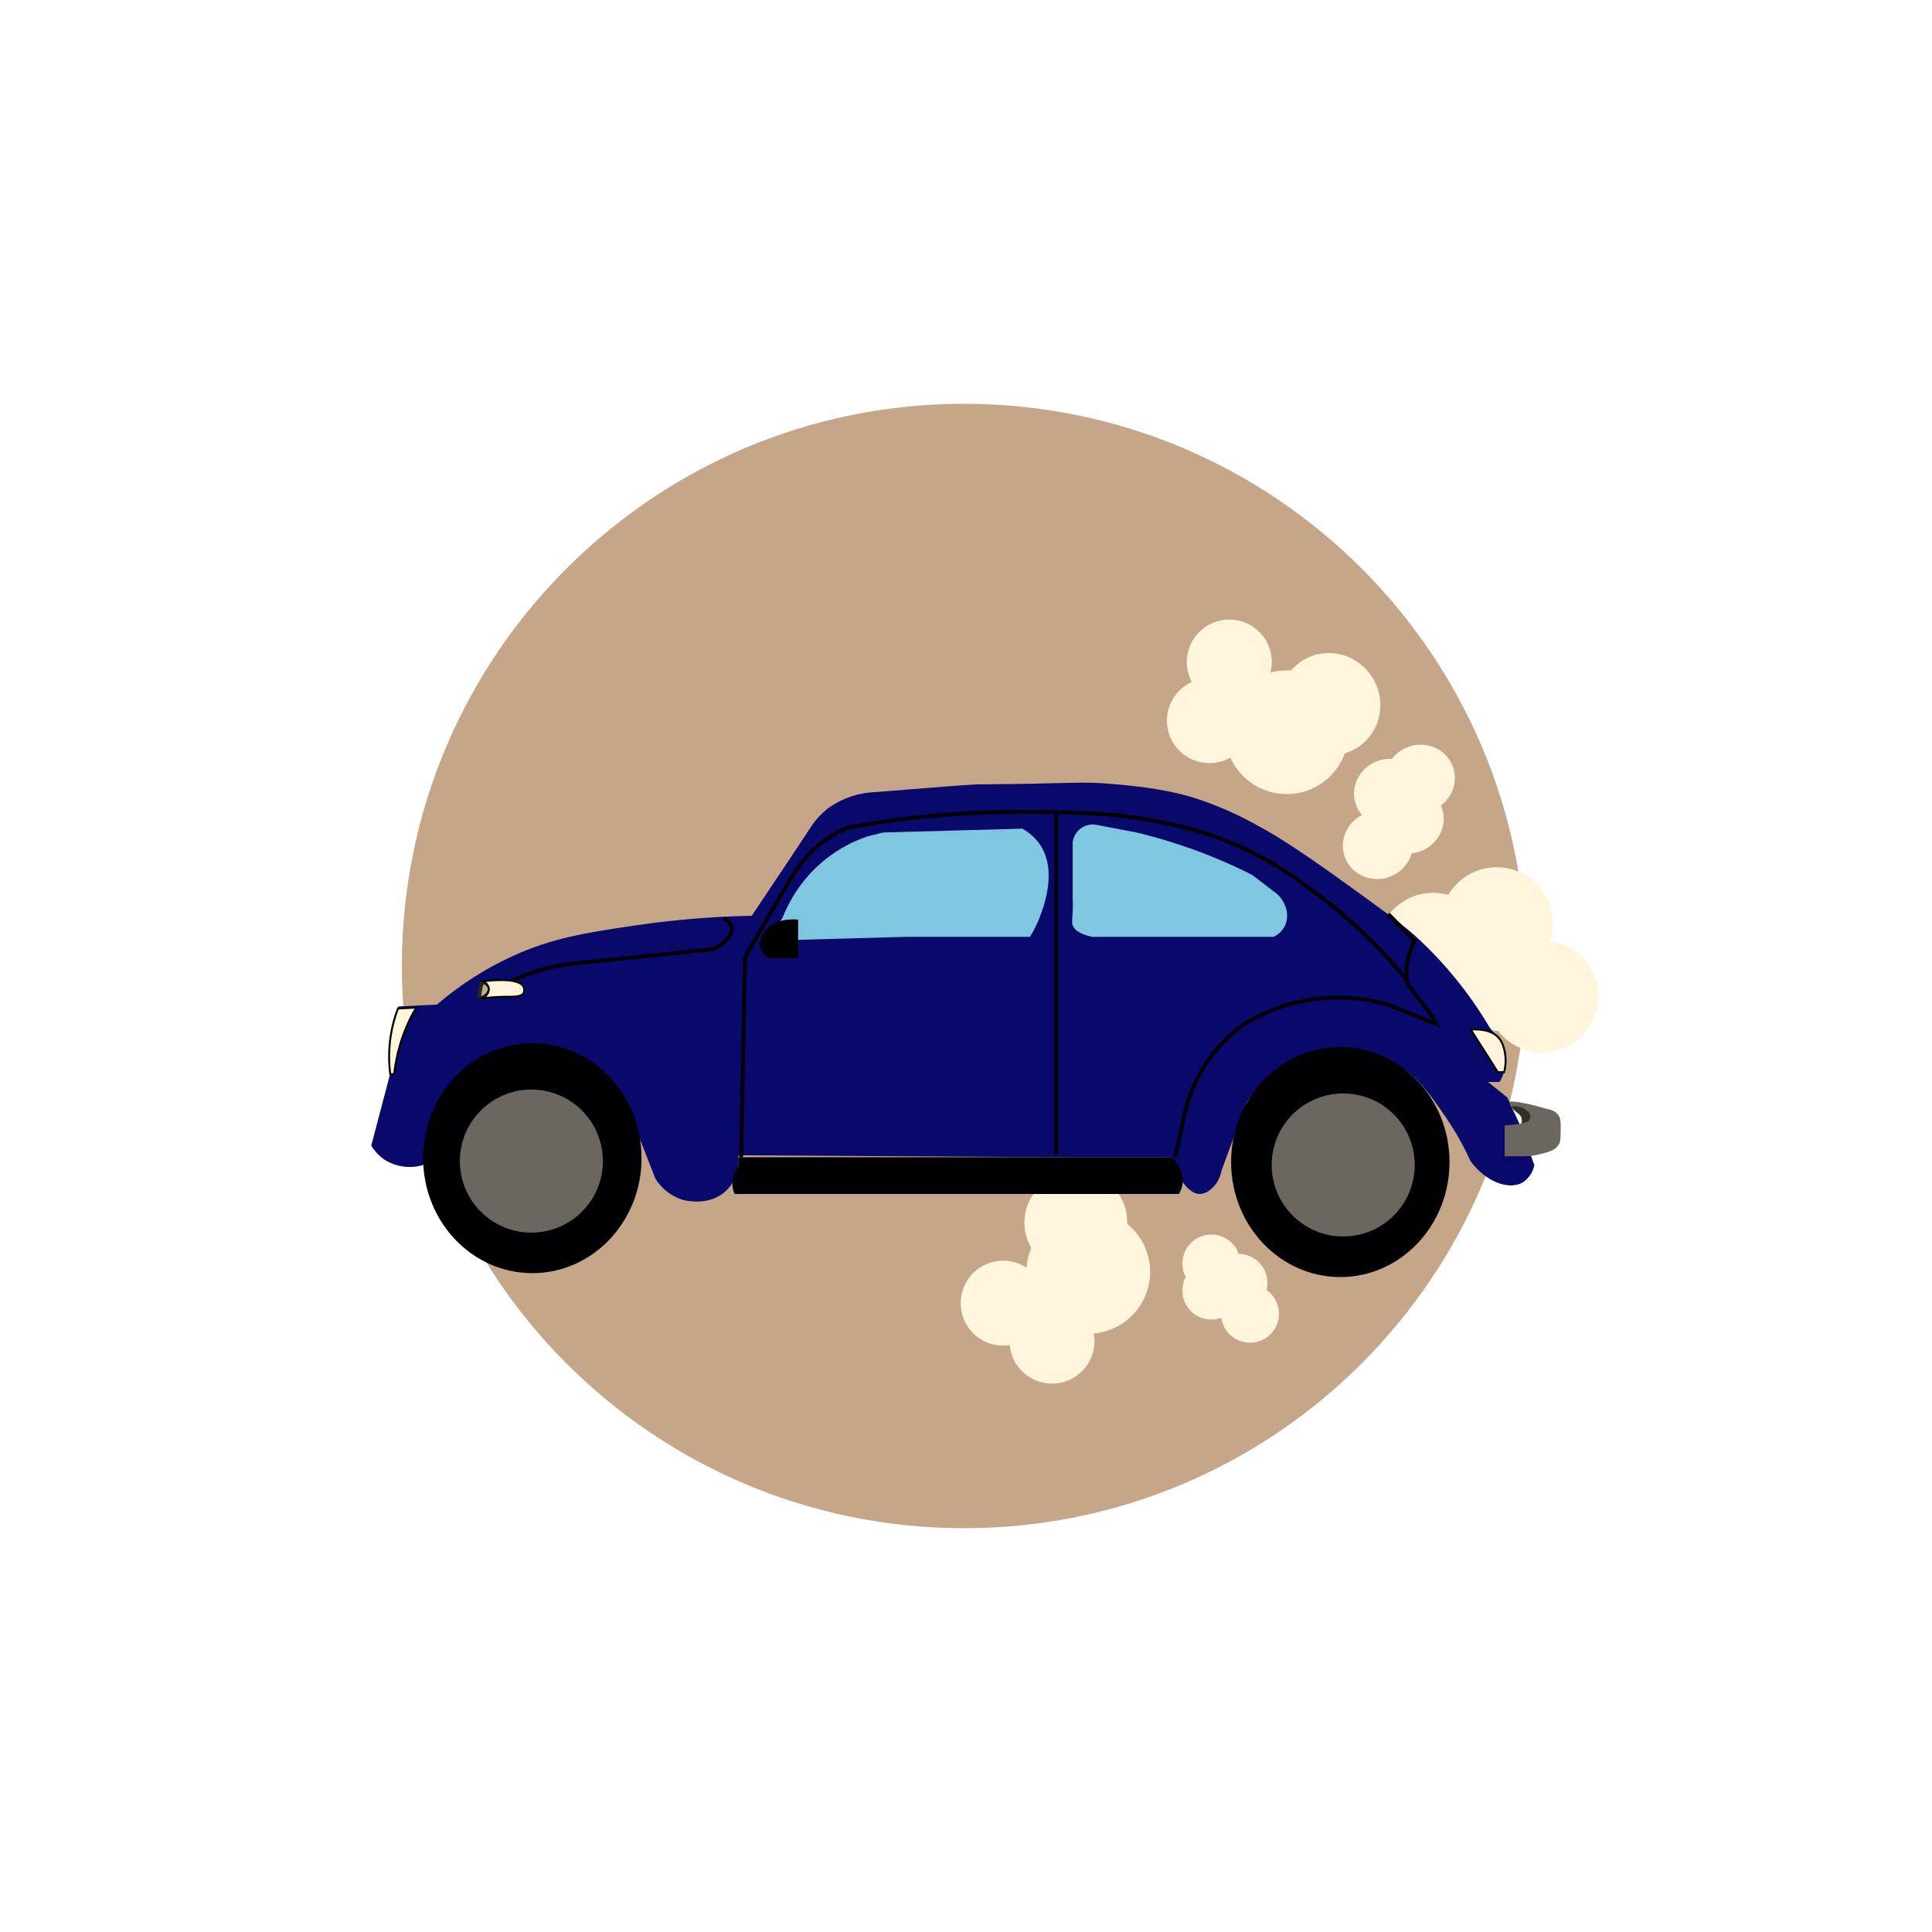
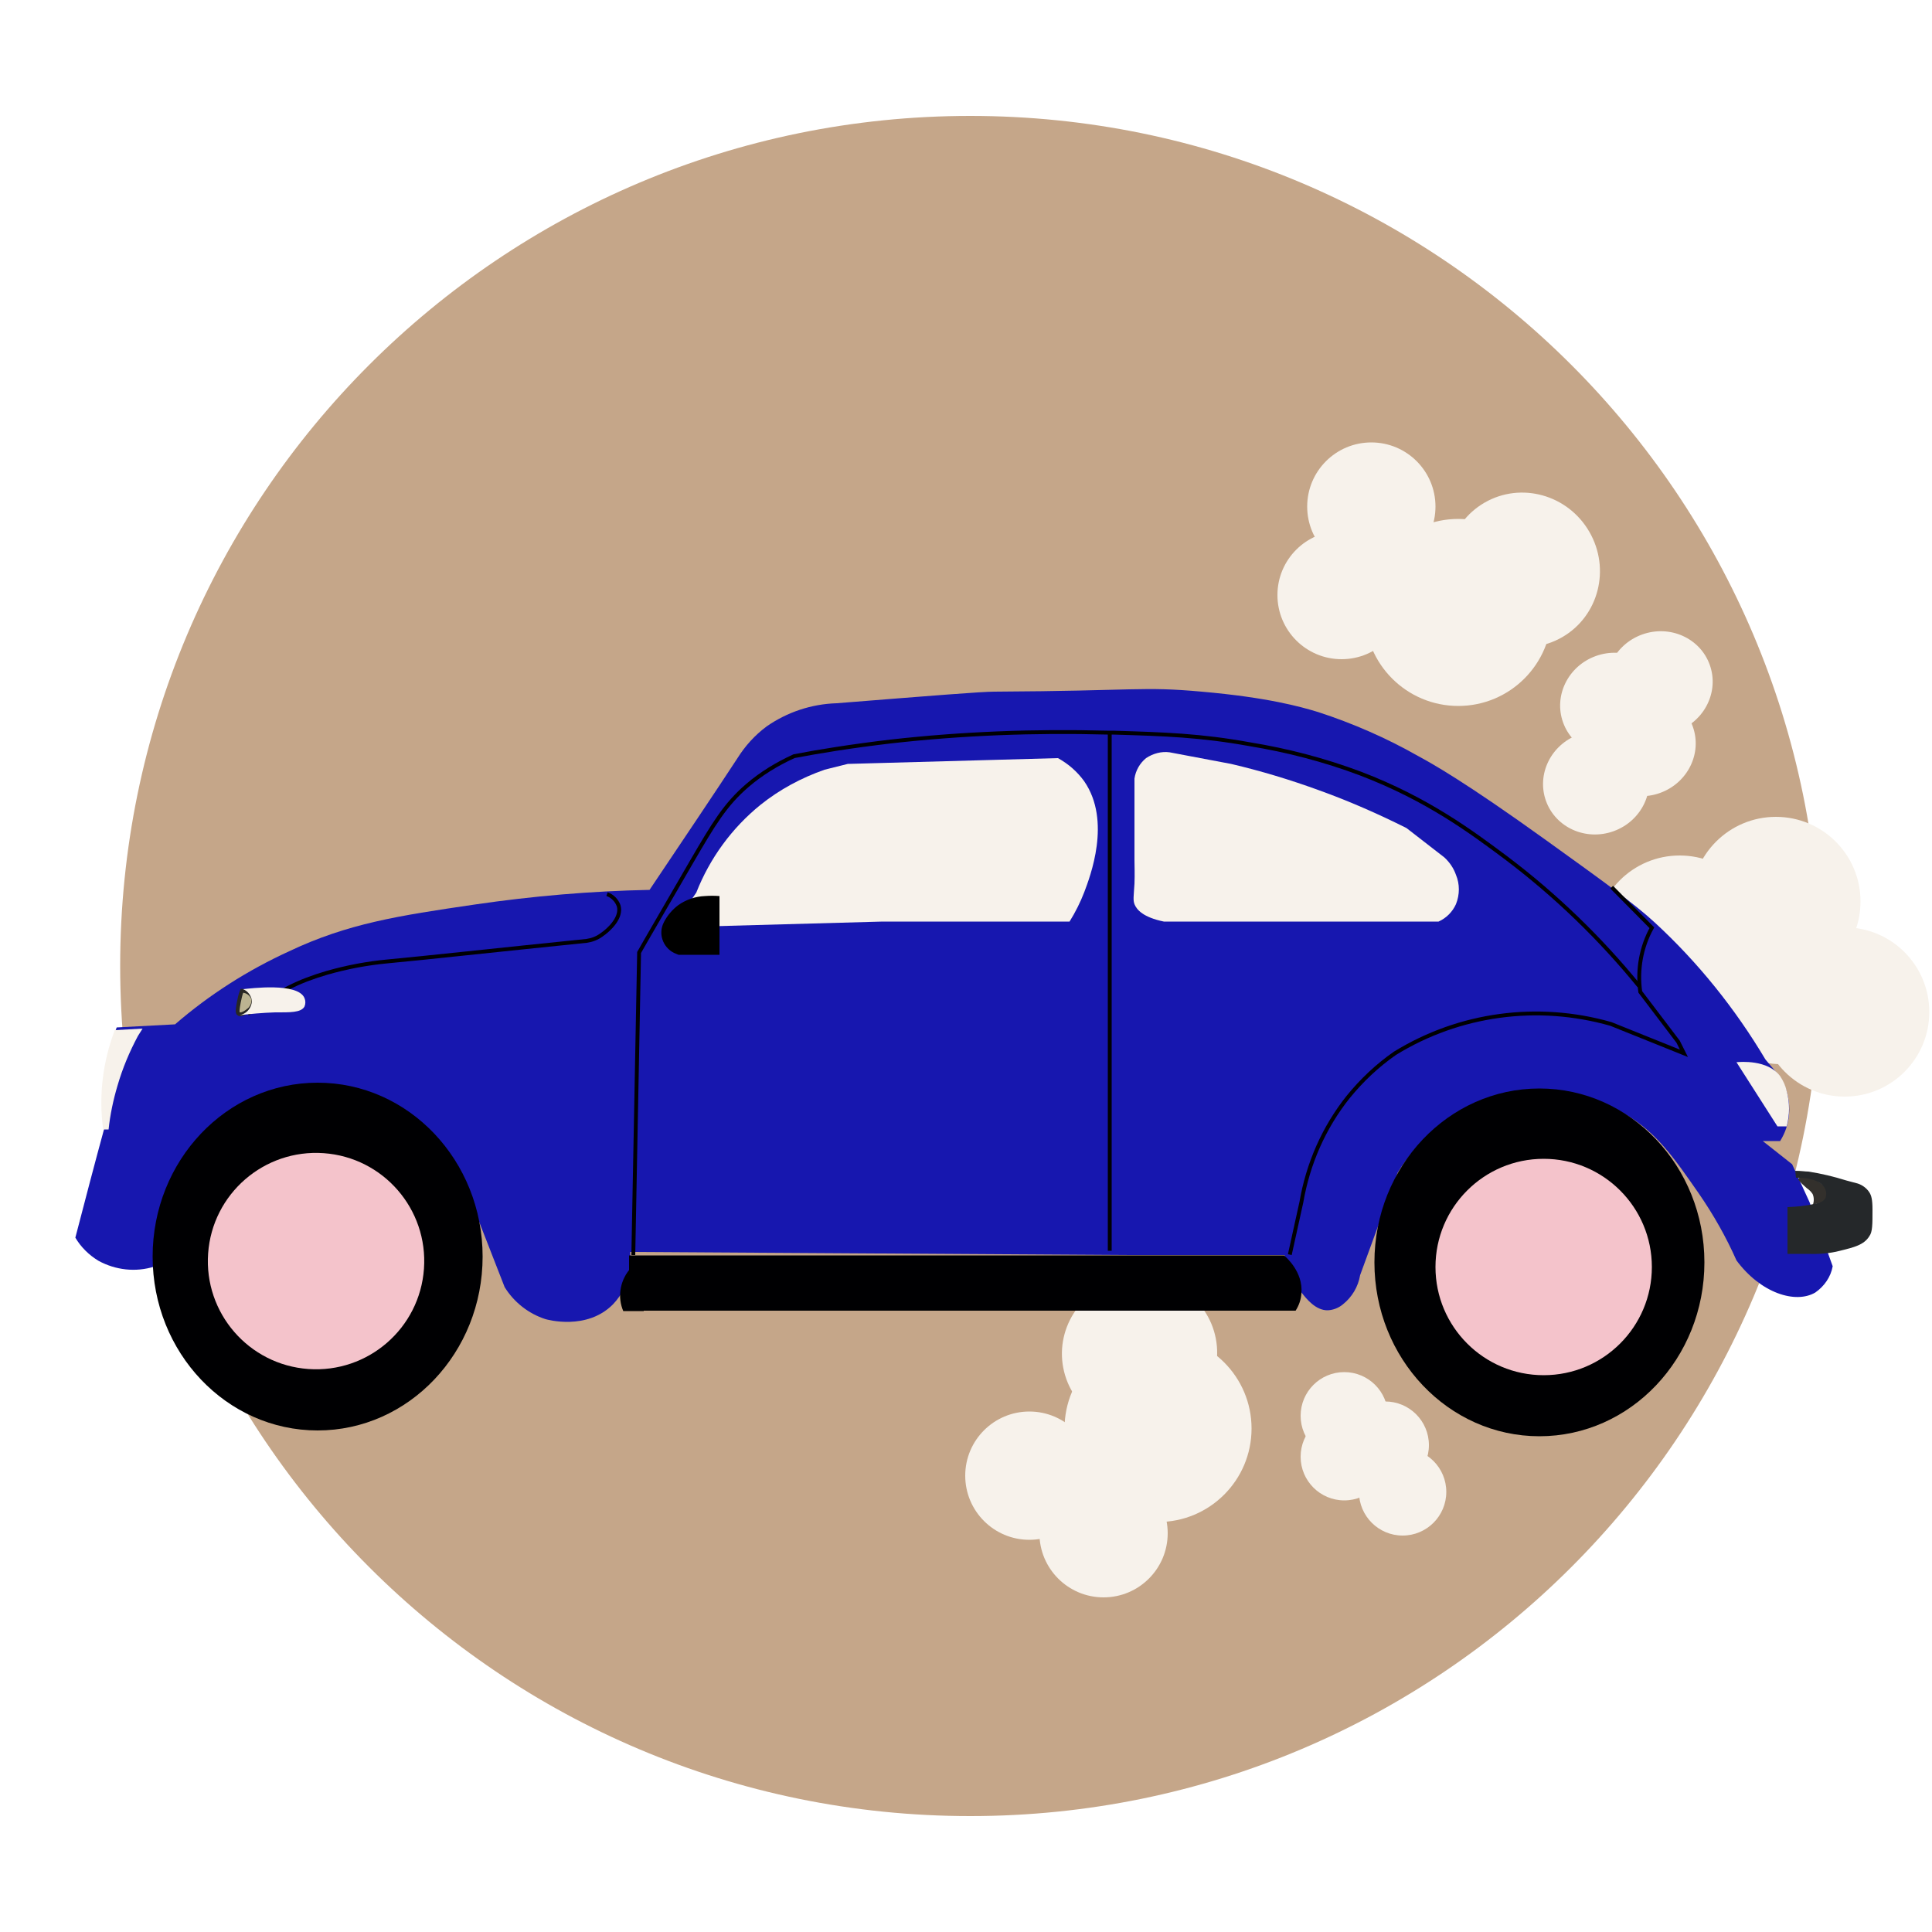
- <svg xmlns="http://www.w3.org/2000/svg" id="Layer_1" data-name="Layer 1" viewBox="0 0 500 500">
-   <defs>
-     <style>.cls-1{fill:#c5a689;}.cls-2,.cls-8{fill:#fff5dc;}.cls-3{fill:#09096c;}.cls-4{fill:#7fc7e1;}.cls-5{fill:#000002;}.cls-6{fill:none;stroke:#000002;}.cls-6,.cls-7,.cls-8{stroke-miterlimit:10;}.cls-7{fill:#bcb491;stroke:#282724;}.cls-8{stroke:#000503;stroke-width:0.5px;}.cls-9{fill:#33302c;}.cls-10{fill:#6b665f;}</style>
-   </defs>
-   <circle class="cls-1" cx="249.5" cy="250" r="145.5" />
-   <circle class="cls-2" cx="281.64" cy="329.16" r="16" />
-   <circle class="cls-2" cx="259.62" cy="337.26" r="11" />
-   <circle class="cls-2" cx="272.26" cy="347.08" r="11" />
-   <ellipse class="cls-2" cx="278.43" cy="316.25" rx="13.31" ry="13" transform="translate(-54.8 58.38) rotate(-10.9)" />
-   <circle class="cls-2" cx="388.3" cy="252.32" r="14.5" />
-   <circle class="cls-2" cx="387.34" cy="238.94" r="14.5" />
-   <circle class="cls-2" cx="370.9" cy="245.56" r="14.5" />
-   <circle class="cls-2" cx="399.14" cy="257.88" r="14.5" />
-   <path class="cls-3" d="M194.55,237c6.08-9.09,11.11-16.56,15-22.51a20.15,20.15,0,0,1,5-5.5,22.38,22.38,0,0,1,12-4c16.58-1.33,24.87-2,27-2,24.49-.13,25.24-.92,35.52,0,11.32,1,16.95,2.55,20,3.5a89.81,89.81,0,0,1,17,7.5c2.32,1.25,7.89,4.32,22,14.51,10.09,7.28,15.14,10.91,18.51,14a103.23,103.23,0,0,1,19,23.51l2.5,3a10.76,10.76,0,0,1,1.51,6.5,10.59,10.59,0,0,1-1.51,4.5h-3l5,4,3,6.5,4,11a6.94,6.94,0,0,1-3,4.5c-3.37,2-9.3.14-13.51-5.5a73.6,73.6,0,0,0-6.5-11.51c-4.21-6.09-7.18-10.38-12.51-13.51a29,29,0,0,0-23.51-2.5,29.38,29.38,0,0,0-15.51,12.51L316.11,303a8,8,0,0,1-3,5,4.51,4.51,0,0,1-2.5,1c-2.14.05-3.7-2-4.51-3,0,0-1-1.29-3-6.51h-27l-85-.5v3a11,11,0,0,1-3,6c-4.52,4.49-11.23,2.58-11.51,2.5a12.76,12.76,0,0,1-7-5.5l-8-20.51a32,32,0,0,0-20-10.51,28.57,28.57,0,0,0-30,18q-1,4.75-2,9.51a12.32,12.32,0,0,1-9.51-1,11.47,11.47,0,0,1-4-4q2.5-9.5,5-19a35.24,35.24,0,0,1,.5-12,34.7,34.7,0,0,1,1.5-5l10-.5a83.23,83.23,0,0,1,19.51-12.51c10.31-4.72,18.94-6.07,32-8A238.38,238.38,0,0,1,194.55,237Z" />
-   <path class="cls-4" d="M202.55,237.45a36.55,36.55,0,0,1,11-15,35.86,35.86,0,0,1,11-6l4-1,36-1a13.33,13.33,0,0,1,4.51,4c4.71,6.81,1,16.33,0,19a29.48,29.48,0,0,1-2.51,5h-32l-36,1Z" />
-   <path class="cls-4" d="M283.59,213.44l10.51,2a136.87,136.87,0,0,1,15,4.51,134.8,134.8,0,0,1,15,6.5l6.51,5a7.75,7.75,0,0,1,2,3,6.58,6.58,0,0,1,0,5,6.33,6.33,0,0,1-3,3h-47c-3.51-.76-4.64-2-5-3-.28-.76-.1-1.35,0-3.5.08-1.7,0-3.09,0-4v-14a5.32,5.32,0,0,1,2-3.5A5.38,5.38,0,0,1,283.59,213.44Z" />
-   <path d="M206.55,248V238a12.1,12.1,0,0,0-2.5,0,9.06,9.06,0,0,0-4.5,1.5,8,8,0,0,0-2.5,3,3.87,3.87,0,0,0,2.5,5.5Z" />
-   <path class="cls-5" d="M193.55,309H305.1a6.71,6.71,0,0,0,1-3c.31-3.66-2.62-6.19-3-6.51h-112V302a6.8,6.8,0,0,0-1,7Z" />
-   <ellipse class="cls-5" cx="346.87" cy="300.74" rx="28.26" ry="29.76" />
-   <ellipse class="cls-5" cx="137.77" cy="299.73" rx="28.26" ry="29.76" />
-   <path class="cls-6" d="M359.26,236.54l6.87,6.92a17.68,17.68,0,0,0-2,11l6.51,8.51,1,2-12.51-5a46.48,46.48,0,0,0-37,5,38.48,38.48,0,0,0-8,7.5,39.76,39.76,0,0,0-8,18q-1,4.5-2,9" />
-   <path class="cls-6" d="M187.3,237.7a3.4,3.4,0,0,1,2,2c.59,2-1.57,4.09-3,5a6.69,6.69,0,0,1-2.5,1c-15.64,1.6-27.57,2.9-34,3.5a53,53,0,0,0-10.51,2,40.93,40.93,0,0,0-6.5,2.5,37.69,37.69,0,0,0-7,4.5" />
-   <path class="cls-6" d="M191.8,299.48l1-51.77c1.48-2.57,4.61-8,9-15.51,3.78-6.48,5.75-9.79,9.51-13a32.34,32.34,0,0,1,8-5c4.11-.77,9.76-1.71,16.51-2.5a261.78,261.78,0,0,1,37-1.5l1.09,0c8.89.25,15,.47,23.42,2a99.71,99.71,0,0,1,19,5c11.41,4.36,19,10,25,14.51A130.38,130.38,0,0,1,364,253.57" />
-   <line class="cls-6" x1="273.34" y1="298.73" x2="273.34" y2="210.19" />
-   <path class="cls-7" d="M124.26,258.21c-.3-.21-.2-.84,0-2a14.71,14.71,0,0,1,.5-2,2.1,2.1,0,0,1,2,1.5,2.14,2.14,0,0,1-.76,1.72C125.54,257.92,124.66,258.49,124.26,258.21Z" />
-   <path class="cls-8" d="M102,278a44.64,44.64,0,0,1,1.5-7.5A43.87,43.87,0,0,1,107,262l.78-1.24L103,261a34.91,34.91,0,0,0-2,17Z" />
-   <path class="cls-8" d="M135.52,255.46c-1.13-2.68-9.31-1.66-10.51-1.5a2.46,2.46,0,0,1,1.51,2,2.59,2.59,0,0,1-2.51,2.5,61.81,61.81,0,0,1,6.51-.5c2.52,0,4.43.07,5-1A1.9,1.9,0,0,0,135.52,255.46Z" />
-   <path class="cls-8" d="M380.64,266.47l7,11h1.62a11.67,11.67,0,0,0,0-6,7.38,7.38,0,0,0-1.12-2.55C386,266,381.3,266.41,380.64,266.47Z" />
-   <path class="cls-9" d="M393.65,291a2.57,2.57,0,0,0,0-2,3.2,3.2,0,0,0-1-1,9.47,9.47,0,0,1-1.5-1.5l.5-.5h2a5.74,5.74,0,0,0,.5.5c.5.45.68.5,1.1.87a2.47,2.47,0,0,1,.9,1.13,2,2,0,0,1,0,1,1.47,1.47,0,0,1-.5,1c-.31.19-.54,0-1.08.1A2.26,2.26,0,0,0,393.65,291Z" />
-   <circle class="cls-10" cx="347.62" cy="301.49" r="18.51" />
-   <circle class="cls-10" cx="137.52" cy="300.49" r="18.51" />
-   <path class="cls-10" d="M390.65,285.07c1,0,1.73.1,2.25.16a49.07,49.07,0,0,1,6.5,1.5l2,.5a3.85,3.85,0,0,1,2,1.5c.36.56.53,1.2.5,3,0,2.51,0,3.76-.5,4.5-.9,1.5-2.62,1.92-5,2.5a18.1,18.1,0,0,1-5.5.5h-3.5v-8a27.78,27.78,0,0,0,4.5-.5c1-.19,1.68-.39,2-1a1.93,1.93,0,0,0,0-1.5c-.51-1.31-2.51-2.05-5-2Z" />
-   <circle class="cls-2" cx="313.5" cy="334" r="7.5" />
-   <circle class="cls-2" cx="313.5" cy="327" r="7.5" />
-   <circle class="cls-2" cx="320.5" cy="332" r="7.5" />
-   <circle class="cls-2" cx="323.5" cy="340" r="7.5" />
-   <ellipse class="cls-2" cx="359.5" cy="205.19" rx="9.11" ry="8.78" transform="translate(-48.23 133.78) rotate(-19.78)" />
-   <ellipse class="cls-2" cx="367.5" cy="202.31" rx="9.11" ry="8.78" transform="matrix(0.94, -0.34, 0.34, 0.94, -46.78, 136.32)" />
-   <ellipse class="cls-2" cx="364.55" cy="212.07" rx="9.11" ry="8.78" transform="translate(-50.26 135.9) rotate(-19.78)" />
-   <ellipse class="cls-2" cx="356.6" cy="218.67" rx="9.11" ry="8.78" transform="translate(-52.96 133.59) rotate(-19.78)" />
-   <circle class="cls-2" cx="333" cy="189.5" r="16" />
-   <circle class="cls-2" cx="318.14" cy="171.34" r="11" />
-   <circle class="cls-2" cx="313" cy="186.5" r="11" />
-   <ellipse class="cls-2" cx="344.15" cy="182.24" rx="13" ry="13.31" transform="translate(-45.01 196.49) rotate(-30)" />
+ <svg xmlns="http://www.w3.org/2000/svg" version="1.1" id="Layer_1" x="0px" y="0px" viewBox="0 0 500 500" style="enable-background:new 0 0 500 500;" xml:space="preserve">
+   <style type="text/css">
+ 	.st0{fill:#C5A689;}
+ 	.st1{fill:#F7F2EB;}
+ 	.st2{fill:#1717AF;}
+ 	.st3{fill:#000002;}
+ 	.st4{fill:none;stroke:#000002;stroke-miterlimit:10;}
+ 	.st5{fill:#BCB491;stroke:#282724;stroke-miterlimit:10;}
+ 	.st6{fill:#33302C;}
+ 	.st7{fill:#F4C3CB;}
+ 	.st8{fill:#25282A;}
+ </style>
+   <g>
+     <circle class="st0" cx="251.1" cy="250" r="220" />
+     <circle class="st1" cx="299.7" cy="369.7" r="24.2" />
+     <circle class="st1" cx="266.4" cy="381.9" r="16.6" />
+     <circle class="st1" cx="285.6" cy="396.8" r="16.6" />
+     <ellipse transform="matrix(0.982 -0.1891 0.1891 0.982 -60.9033 62.0746)" class="st1" cx="294.9" cy="350.2" rx="20.1" ry="19.7" />
+     <circle class="st1" cx="461" cy="253.5" r="21.9" />
+     <circle class="st1" cx="459.6" cy="233.3" r="21.9" />
+     <circle class="st1" cx="434.7" cy="243.3" r="21.9" />
+     <circle class="st1" cx="477.4" cy="261.9" r="21.9" />
+     <path class="st2" d="M168.1,230.3c9.2-13.7,16.8-25,22.7-34c2-3.2,4.5-6,7.6-8.3c5.3-3.7,11.6-5.8,18.1-6c25.1-2,37.6-3,40.8-3   c37-0.2,38.2-1.4,53.7,0c17.1,1.5,25.6,3.9,30.2,5.3c8.9,2.9,17.6,6.7,25.7,11.3c3.5,1.9,11.9,6.5,33.3,21.9   c15.3,11,22.9,16.5,28,21.2c11.3,10.4,20.9,22.4,28.7,35.5l3.8,4.5c1.8,3,2.6,6.4,2.3,9.8c-0.2,2.4-1,4.7-2.3,6.8h-4.5l7.6,6   l4.5,9.8l6,16.6c-0.5,2.8-2.2,5.2-4.5,6.8c-5.1,3-14.1,0.2-20.4-8.3c-2.7-6.1-6-11.9-9.8-17.4c-6.4-9.2-10.9-15.7-18.9-20.4   c-10.8-6.3-23.7-7.6-35.5-3.8c-9.8,3.4-18.1,10.1-23.5,18.9l-9.7,26.5c-0.5,3-2.1,5.7-4.5,7.6c-1.1,0.9-2.4,1.4-3.8,1.5   c-3.2,0.1-5.6-3-6.8-4.5c0,0-1.5-2-4.5-9.8h-40.8l-128.5-0.8v4.5c-0.5,3.4-2.1,6.6-4.5,9.1c-6.8,6.8-17,3.9-17.4,3.8   c-4.4-1.4-8.2-4.4-10.6-8.3l-12.1-31c-7.8-8.8-18.6-14.4-30.2-15.9c-19.6-2.3-38.2,8.9-45.4,27.2c-1,4.8-2,9.6-3,14.4   c-4.8,1.5-10,0.9-14.4-1.5c-2.5-1.5-4.6-3.6-6-6c2.5-9.6,5-19.2,7.6-28.7c-0.8-6-0.5-12.2,0.8-18.1c0.6-2.6,1.3-5.1,2.3-7.6   l15.1-0.8c8.9-7.7,18.8-14,29.5-18.9C90,239,103,237,122.8,234.1C137.8,231.9,152.9,230.6,168.1,230.3z" />
+     <path class="st1" d="M180.2,231c3.5-8.9,9.2-16.7,16.6-22.7c5-4,10.6-7,16.6-9.1l6-1.5l54.4-1.5c2.7,1.5,5,3.5,6.8,6   c7.1,10.3,1.5,24.7,0,28.7c-1,2.6-2.3,5.2-3.8,7.6h-48.4l-54.4,1.5L180.2,231z" />
+     <path class="st1" d="M302.7,194.7l15.9,3c7.7,1.8,15.3,4.1,22.7,6.8c7.8,2.8,15.3,6.1,22.7,9.8l9.8,7.6c1.4,1.3,2.4,2.8,3,4.5   c1,2.4,1,5.1,0,7.6c-0.9,2-2.5,3.6-4.5,4.5h-71.1c-5.3-1.1-7-3-7.6-4.5c-0.4-1.1-0.2-2,0-5.3c0.1-2.6,0-4.7,0-6v-21.2   c0.3-2.1,1.4-4,3-5.3C298.4,195,300.6,194.4,302.7,194.7z" />
+     <path d="M186.2,247v-15.1c-1.3-0.1-2.5-0.1-3.8,0c-2.4,0.1-4.8,0.9-6.8,2.3c-1.6,1.2-2.9,2.7-3.8,4.5c-1.5,2.9-0.3,6.4,2.6,7.9   c0.4,0.2,0.8,0.3,1.2,0.5H186.2z" />
+     <path class="st3" d="M166.6,339.2h168.7c0.9-1.4,1.4-2.9,1.5-4.5c0.5-5.5-4-9.4-4.5-9.8H162.8v3.8c-2.4,3-3,7.1-1.5,10.6H166.6z" />
+     <ellipse class="st3" cx="398.4" cy="326.7" rx="42.7" ry="45" />
+     <ellipse class="st3" cx="82.2" cy="325.2" rx="42.7" ry="45" />
+     <path class="st4" d="M417.1,229.6l10.4,10.5c-2.8,5.1-3.8,10.9-3,16.6l9.8,12.9l1.5,3l-18.9-7.6c-18.9-5.4-39.2-2.7-55.9,7.6   c-4.6,3.2-8.6,7-12.1,11.3c-6.3,7.9-10.4,17.3-12.1,27.2c-1,4.5-2,9.1-3,13.6" />
+     <path class="st4" d="M157.1,231.4c1.4,0.5,2.5,1.6,3,3c0.9,3-2.4,6.2-4.5,7.6c-1.1,0.8-2.4,1.3-3.8,1.5   c-23.6,2.4-41.7,4.4-51.4,5.3c-5.4,0.5-10.7,1.5-15.9,3c-3.4,1-6.7,2.2-9.8,3.8c-3.8,1.9-7.3,4.2-10.6,6.8" />
+     <path class="st4" d="M163.9,324.8l1.5-78.3c2.2-3.9,7-12.1,13.6-23.5c5.7-9.8,8.7-14.8,14.4-19.7c3.6-3.1,7.7-5.6,12.1-7.6   c6.2-1.2,14.8-2.6,25-3.8c18.6-2.1,37.3-2.8,55.9-2.3h1.6c13.4,0.4,22.7,0.7,35.4,3c9.8,1.6,19.4,4.1,28.7,7.6   c17.3,6.6,28.7,15.1,37.8,21.9c12.7,9.6,24.2,20.7,34.3,33.1" />
+     <line class="st4" x1="287.2" y1="323.7" x2="287.2" y2="189.8" />
+     <path class="st5" d="M61.8,262.4c-0.5-0.3-0.3-1.3,0-3c0.2-1,0.4-2,0.8-3c1.4,0,2.6,0.9,3,2.3c0,1-0.4,2-1.1,2.6   C63.7,262,62.4,262.8,61.8,262.4z" />
+     <path class="st1" d="M28.1,292.3c0.4-3.8,1.2-7.6,2.3-11.3c1.3-4.5,3.1-8.8,5.3-12.9l1.2-1.9l-7.2,0.4c-3.1,8.2-4.2,17-3,25.7H28.1   z" />
+     <path class="st1" d="M78.8,258.3c-1.7-4.1-14.1-2.5-15.9-2.3c1.3,0.5,2.1,1.7,2.3,3c-0.1,2.1-1.7,3.7-3.8,3.8   c3.3-0.4,6.6-0.7,9.8-0.8c3.8,0,6.7,0.1,7.6-1.5C79.1,259.8,79.1,259,78.8,258.3z" />
+     <path class="st1" d="M449.4,274.9l10.6,16.6h2.4c0.8-3,0.8-6.1,0-9.1c-0.3-1.4-0.9-2.7-1.7-3.9   C457.5,274.2,450.4,274.8,449.4,274.9z" />
+     <path class="st6" d="M469.1,312c0.4-1,0.4-2.1,0-3c-0.4-0.6-0.9-1.1-1.5-1.5c-0.8-0.7-1.6-1.4-2.3-2.3l0.8-0.8h3   c0.2,0.3,0.5,0.5,0.8,0.8c0.8,0.7,1,0.8,1.7,1.3c0.6,0.4,1.1,1,1.4,1.7c0.1,0.5,0.1,1,0,1.5c0,0.6-0.3,1.1-0.8,1.5   c-0.5,0.3-0.8,0-1.6,0.2C470,311.5,469.5,311.7,469.1,312z" />
+     <circle class="st7" cx="399.5" cy="327.9" r="28" />
+     <ellipse transform="matrix(7.088906e-02 -0.9975 0.9975 7.088906e-02 -249.4908 384.8337)" class="st7" cx="81.8" cy="326.3" rx="28" ry="28" />
+     <path class="st8" d="M464.6,303c1.5,0,2.6,0.2,3.4,0.2c3.3,0.5,6.6,1.3,9.8,2.3l3,0.8c1.2,0.4,2.3,1.2,3,2.3   c0.5,0.8,0.8,1.8,0.8,4.5c0,3.8,0,5.7-0.8,6.8c-1.4,2.3-4,2.9-7.6,3.8c-2.7,0.7-5.5,0.9-8.3,0.8h-5.3v-12.1   c2.3-0.1,4.6-0.3,6.8-0.8c1.5-0.3,2.5-0.6,3-1.5c0.3-0.7,0.3-1.5,0-2.3c-0.8-2-3.8-3.1-7.6-3L464.6,303z" />
+     <circle class="st1" cx="347.9" cy="377" r="11.3" />
+     <circle class="st1" cx="347.9" cy="366.4" r="11.3" />
+     <circle class="st1" cx="358.5" cy="374" r="11.3" />
+     <circle class="st1" cx="363" cy="386.1" r="11.3" />
+     <ellipse transform="matrix(0.941 -0.3384 0.3384 0.941 -37.0506 152.029)" class="st1" cx="417.5" cy="182.3" rx="13.8" ry="13.3" />
+     <ellipse transform="matrix(0.9404 -0.3401 0.3401 0.9404 -34.5036 156.6257)" class="st1" cx="429.5" cy="176.7" rx="13.8" ry="13.3" />
+     <ellipse transform="matrix(0.941 -0.3384 0.3384 0.941 -40.1231 155.2274)" class="st1" cx="425.1" cy="192.7" rx="13.8" ry="13.3" />
+     <ellipse transform="matrix(0.941 -0.3384 0.3384 0.941 -44.2046 151.7488)" class="st1" cx="413.1" cy="202.6" rx="13.8" ry="13.3" />
+     <circle class="st1" cx="377.4" cy="158.5" r="24.2" />
+     <circle class="st1" cx="354.9" cy="131.1" r="16.6" />
+     <circle class="st1" cx="347.2" cy="154" r="16.6" />
+     <ellipse transform="matrix(0.866 -0.5 0.5 0.866 -20.9505 216.9)" class="st1" cx="394.3" cy="147.5" rx="19.7" ry="20.1" />
+   </g>
</svg>
